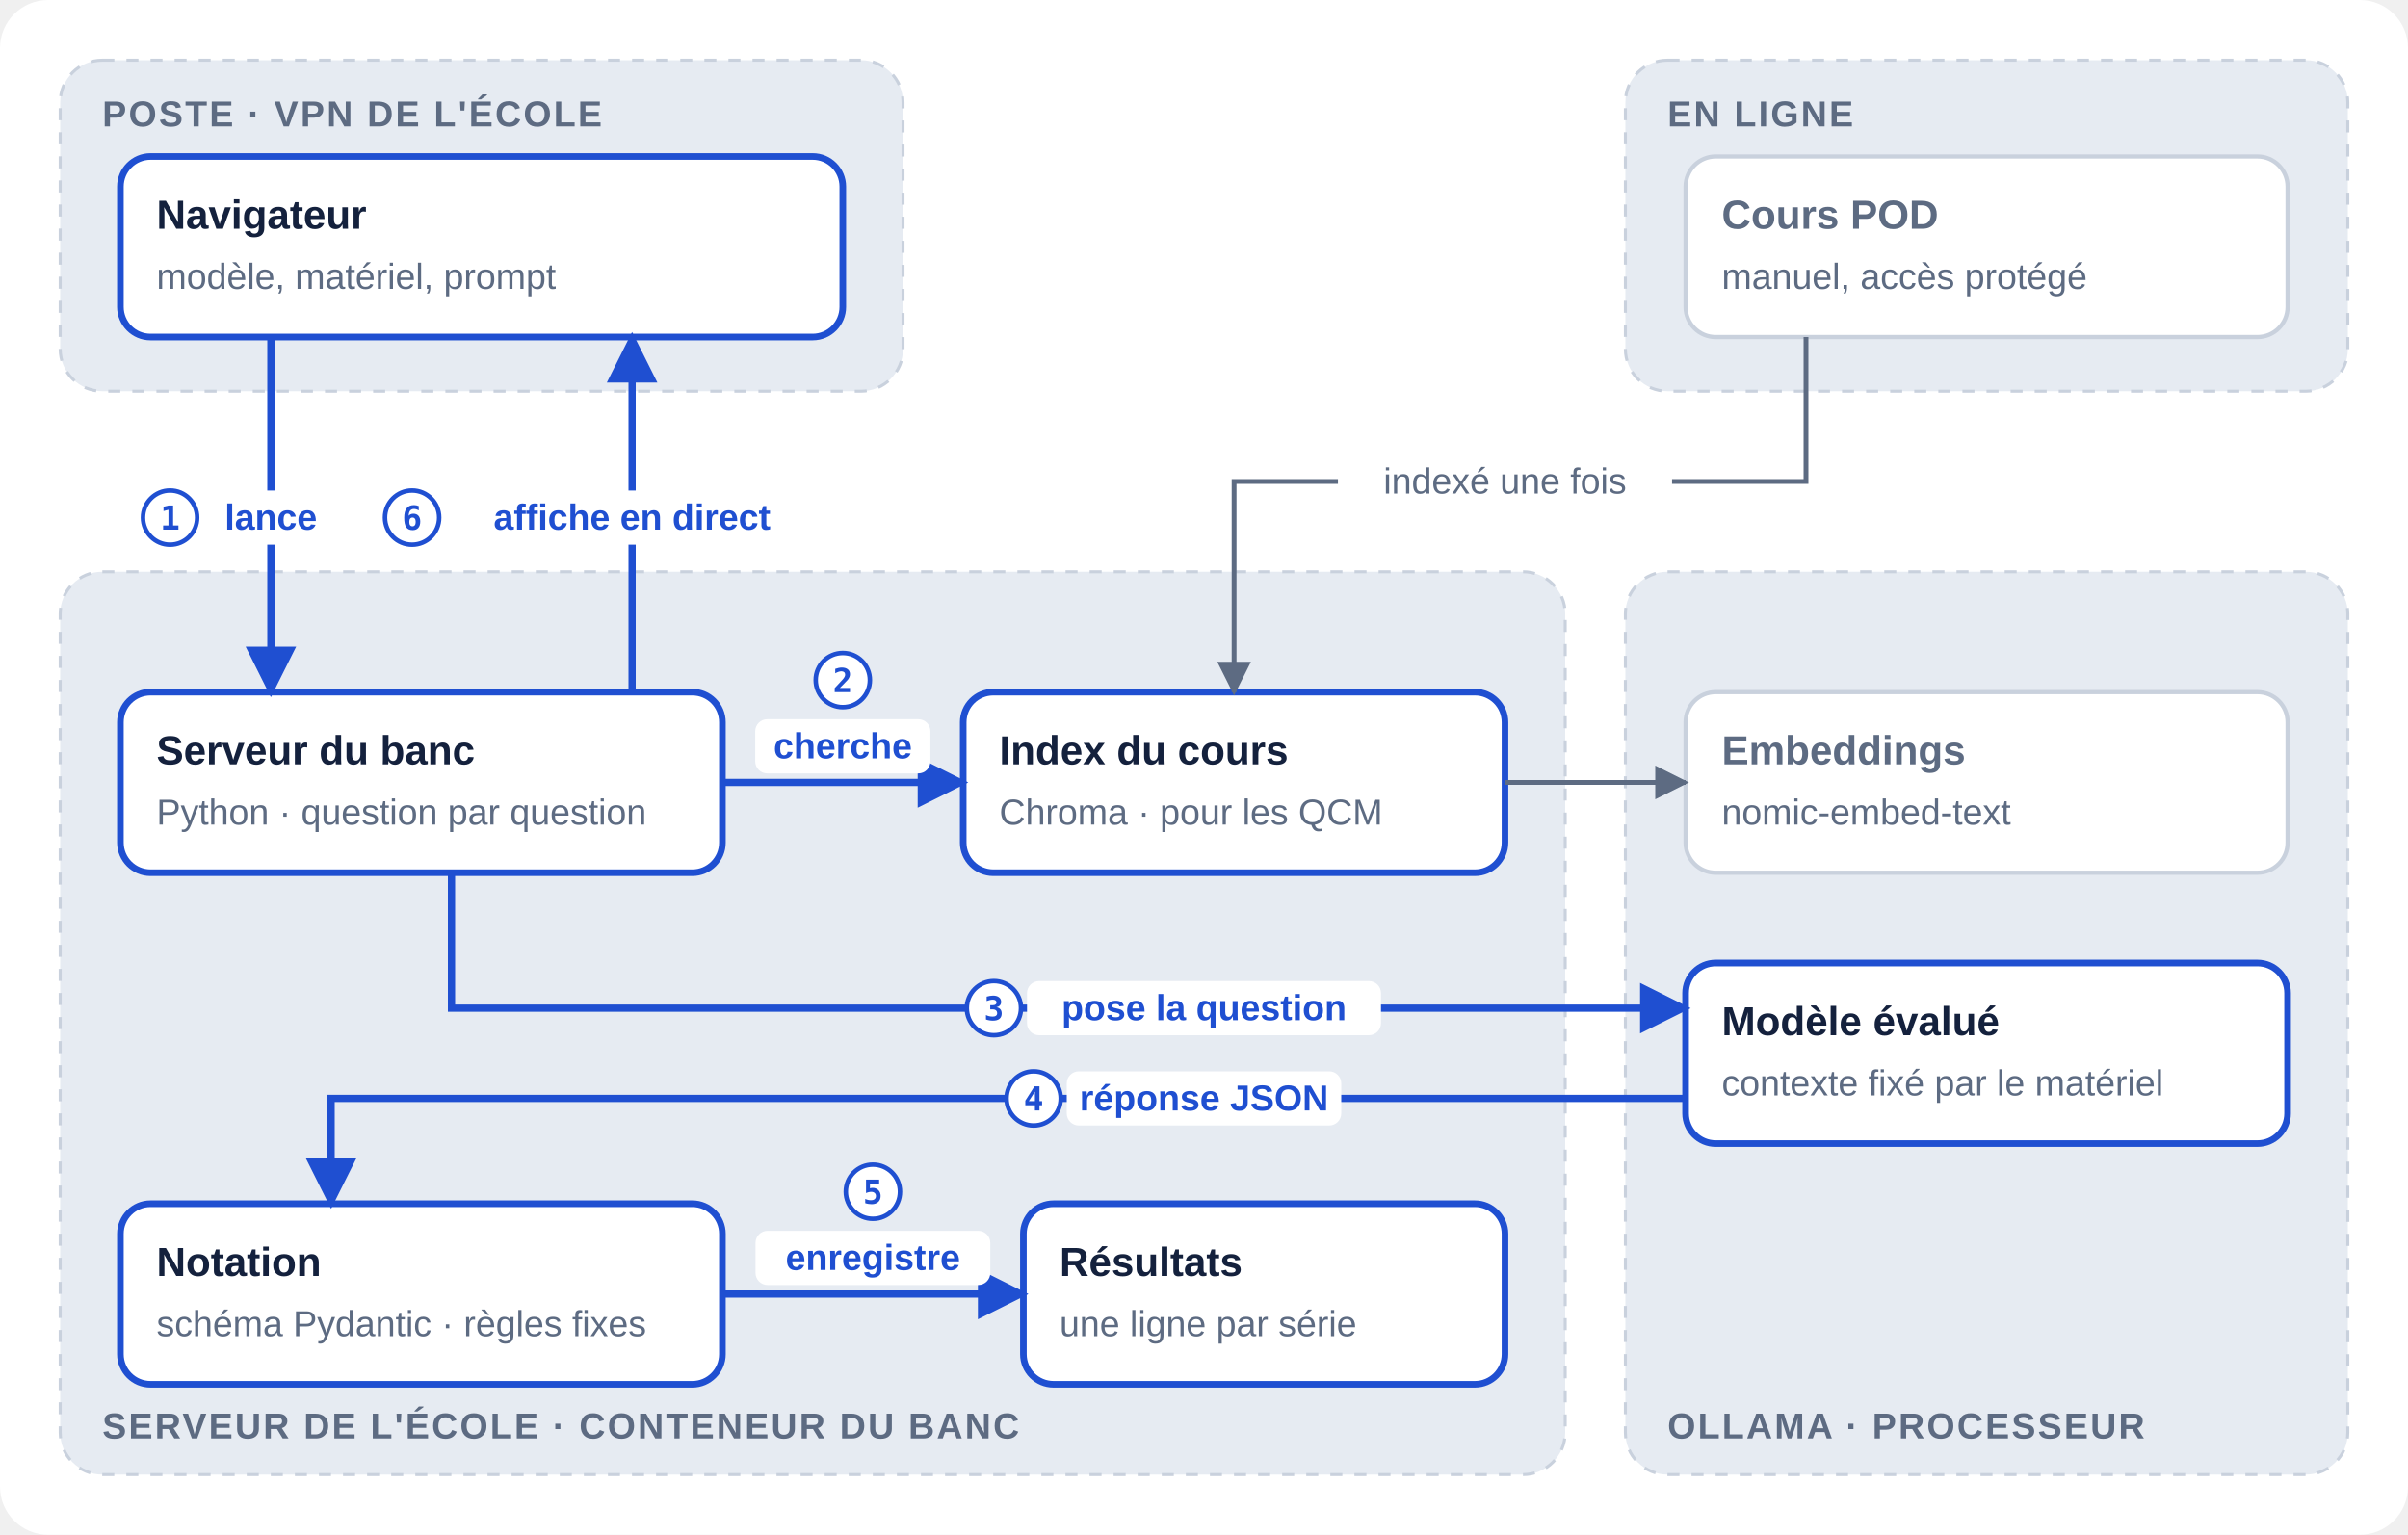
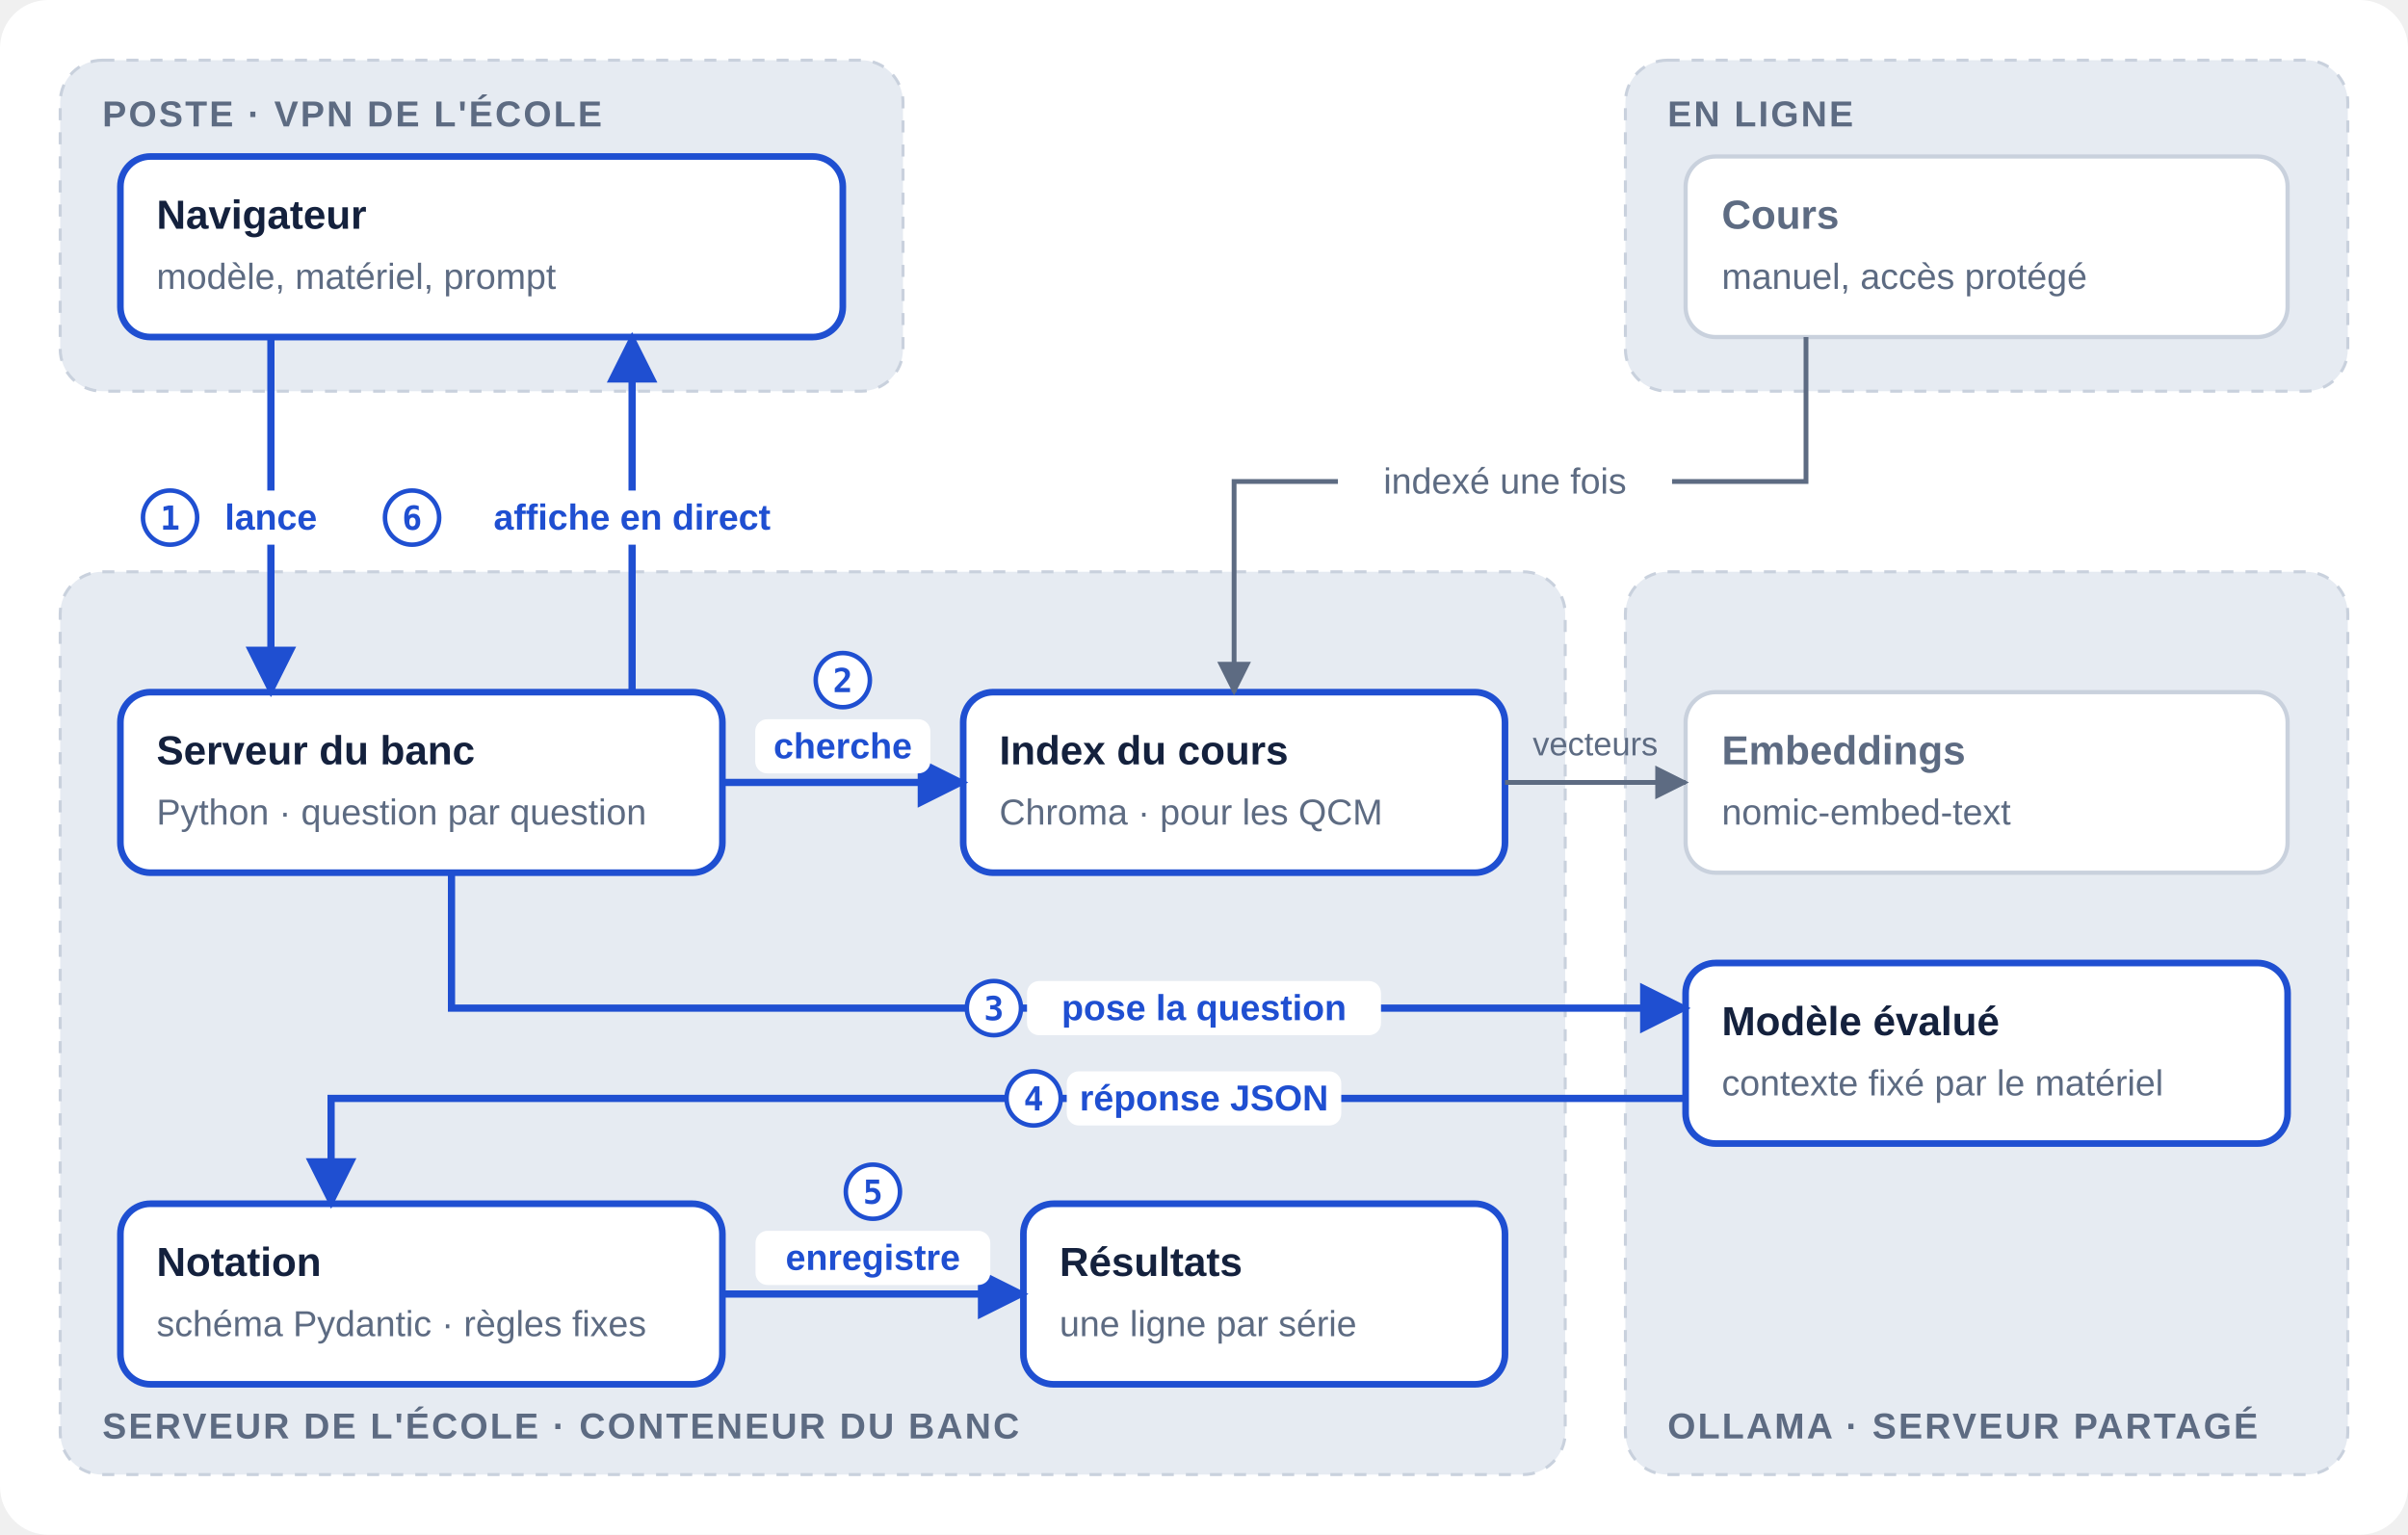
<svg xmlns="http://www.w3.org/2000/svg" viewBox="0 0 800 510" width="800" height="510" font-family="IBM Plex Sans, Segoe UI, Helvetica Neue, Arial, sans-serif" role="img" aria-label="Architecture du banc d'évaluation de petits modèles">
  <defs>
    <marker id="m" viewBox="0 0 10 10" refX="9" refY="5" markerWidth="7" markerHeight="7" orient="auto-start-reverse">
      <path d="M0 0L10 5L0 10z" fill="#5d6b82" />
    </marker>
    <marker id="a" viewBox="0 0 10 10" refX="9" refY="5" markerWidth="7" markerHeight="7" orient="auto-start-reverse">
      <path d="M0 0L10 5L0 10z" fill="#1f4fd1" />
    </marker>
  </defs>
  <rect width="800" height="510" rx="16" fill="#ffffff" />
  <rect x="20" y="20" width="280" height="110" rx="14" fill="#e6ebf2" stroke="#c9d1dd" stroke-dasharray="4 4" />
  <text x="34" y="42" fill="#5d6b82" font-size="12" font-weight="600" letter-spacing=".72">POSTE · VPN DE L'ÉCOLE</text>
  <rect x="540" y="20" width="240" height="110" rx="14" fill="#e6ebf2" stroke="#c9d1dd" stroke-dasharray="4 4" />
  <text x="554" y="42" fill="#5d6b82" font-size="12" font-weight="600" letter-spacing=".72">EN LIGNE</text>
  <rect x="20" y="190" width="500" height="300" rx="14" fill="#e6ebf2" stroke="#c9d1dd" stroke-dasharray="4 4" />
  <text x="34" y="478" fill="#5d6b82" font-size="12" font-weight="600" letter-spacing=".72">SERVEUR DE L'ÉCOLE · CONTENEUR DU BANC</text>
  <rect x="540" y="190" width="240" height="300" rx="14" fill="#e6ebf2" stroke="#c9d1dd" stroke-dasharray="4 4" />
-   <text x="554" y="478" fill="#5d6b82" font-size="12" font-weight="600" letter-spacing=".72">OLLAMA · PROCESSEUR</text>
+   <text x="554" y="478" fill="#5d6b82" font-size="12" font-weight="600" letter-spacing=".72">OLLAMA · SERVEUR PARTAGÉ</text>
  <rect x="40" y="52" width="240" height="60" rx="10" fill="#fff" stroke="#1f4fd1" stroke-width="2.2" />
  <text x="52" y="76" fill="#14213d" font-size="13.5" font-weight="600">Navigateur</text>
  <text x="52" y="96" fill="#5d6b82" font-size="12">modèle, matériel, prompt</text>
  <rect x="560" y="52" width="200" height="60" rx="10" fill="#fff" stroke="#c9d1dd" stroke-width="1.4" />
-   <text x="572" y="76" fill="#5d6b82" font-size="13.5" font-weight="600">Cours POD</text>
+   <text x="572" y="76" fill="#5d6b82" font-size="13.5" font-weight="600">Cours</text>
  <text x="572" y="96" fill="#5d6b82" font-size="12">manuel, accès protégé</text>
  <rect x="40" y="230" width="200" height="60" rx="10" fill="#fff" stroke="#1f4fd1" stroke-width="2.2" />
  <text x="52" y="254" fill="#14213d" font-size="13.5" font-weight="600">Serveur du banc</text>
  <text x="52" y="274" fill="#5d6b82" font-size="12">Python · question par question</text>
  <rect x="320" y="230" width="180" height="60" rx="10" fill="#fff" stroke="#1f4fd1" stroke-width="2.2" />
  <text x="332" y="254" fill="#14213d" font-size="13.5" font-weight="600">Index du cours</text>
  <text x="332" y="274" fill="#5d6b82" font-size="12">Chroma · pour les QCM</text>
  <rect x="40" y="400" width="200" height="60" rx="10" fill="#fff" stroke="#1f4fd1" stroke-width="2.2" />
  <text x="52" y="424" fill="#14213d" font-size="13.5" font-weight="600">Notation</text>
  <text x="52" y="444" fill="#5d6b82" font-size="12">schéma Pydantic · règles fixes</text>
  <rect x="340" y="400" width="160" height="60" rx="10" fill="#fff" stroke="#1f4fd1" stroke-width="2.2" />
  <text x="352" y="424" fill="#14213d" font-size="13.5" font-weight="600">Résultats</text>
  <text x="352" y="444" fill="#5d6b82" font-size="12">une ligne par série</text>
  <rect x="560" y="230" width="200" height="60" rx="10" fill="#fff" stroke="#c9d1dd" stroke-width="1.4" />
  <text x="572" y="254" fill="#5d6b82" font-size="13.5" font-weight="600">Embeddings</text>
  <text x="572" y="274" fill="#5d6b82" font-size="12">nomic-embed-text</text>
  <rect x="560" y="320" width="200" height="60" rx="10" fill="#fff" stroke="#1f4fd1" stroke-width="2.2" />
  <text x="572" y="344" fill="#14213d" font-size="13.5" font-weight="600">Modèle évalué</text>
  <text x="572" y="364" fill="#5d6b82" font-size="12">contexte fixé par le matériel</text>
  <path d="M90 112L90 230" fill="none" stroke="#1f4fd1" stroke-width="2.4" marker-end="url(#a)" />
  <rect x="67.5" y="163" width="45.0" height="18" rx="4" fill="#fff" />
  <text x="90" y="176" text-anchor="middle" fill="#1f4fd1" font-size="12" font-weight="600">lance</text>
  <circle cx="56.5" cy="172" r="9" fill="#fff" stroke="#1f4fd1" stroke-width="1.5" />
  <text x="56.5" y="176" text-anchor="middle" fill="#1f4fd1" font-size="11" font-weight="700" font-family="IBM Plex Mono, Consolas, monospace">1</text>
  <path d="M240 260L320 260" fill="none" stroke="#1f4fd1" stroke-width="2.4" marker-end="url(#a)" />
  <rect x="250.9" y="239" width="58.2" height="18" rx="4" fill="#fff" />
  <text x="280" y="252" text-anchor="middle" fill="#1f4fd1" font-size="12" font-weight="600">cherche</text>
  <circle cx="280.0" cy="226" r="9" fill="#fff" stroke="#1f4fd1" stroke-width="1.5" />
  <text x="280.0" y="230" text-anchor="middle" fill="#1f4fd1" font-size="11" font-weight="700" font-family="IBM Plex Mono, Consolas, monospace">2</text>
  <path d="M150 290L150 335L560 335" fill="none" stroke="#1f4fd1" stroke-width="2.4" marker-end="url(#a)" />
  <rect x="341.2" y="326" width="117.6" height="18" rx="4" fill="#fff" />
  <text x="400" y="339" text-anchor="middle" fill="#1f4fd1" font-size="12" font-weight="600">pose la question</text>
  <circle cx="330.2" cy="335" r="9" fill="#fff" stroke="#1f4fd1" stroke-width="1.5" />
  <text x="330.2" y="339" text-anchor="middle" fill="#1f4fd1" font-size="11" font-weight="700" font-family="IBM Plex Mono, Consolas, monospace">3</text>
  <path d="M560 365L110 365L110 400" fill="none" stroke="#1f4fd1" stroke-width="2.4" marker-end="url(#a)" />
  <rect x="354.4" y="356" width="91.2" height="18" rx="4" fill="#fff" />
  <text x="400" y="369" text-anchor="middle" fill="#1f4fd1" font-size="12" font-weight="600">réponse JSON</text>
  <circle cx="343.4" cy="365" r="9" fill="#fff" stroke="#1f4fd1" stroke-width="1.5" />
  <text x="343.4" y="369" text-anchor="middle" fill="#1f4fd1" font-size="11" font-weight="700" font-family="IBM Plex Mono, Consolas, monospace">4</text>
  <path d="M240 430L340 430" fill="none" stroke="#1f4fd1" stroke-width="2.4" marker-end="url(#a)" />
  <rect x="251.0" y="409" width="78.0" height="18" rx="4" fill="#fff" />
  <text x="290" y="422" text-anchor="middle" fill="#1f4fd1" font-size="12" font-weight="600">enregistre</text>
  <circle cx="290.0" cy="396" r="9" fill="#fff" stroke="#1f4fd1" stroke-width="1.5" />
  <text x="290.0" y="400" text-anchor="middle" fill="#1f4fd1" font-size="11" font-weight="700" font-family="IBM Plex Mono, Consolas, monospace">5</text>
  <path d="M210 230L210 112" fill="none" stroke="#1f4fd1" stroke-width="2.4" marker-end="url(#a)" />
  <rect x="147.9" y="163" width="124.2" height="18" rx="4" fill="#fff" />
  <text x="210" y="176" text-anchor="middle" fill="#1f4fd1" font-size="12" font-weight="600">affiche en direct</text>
  <circle cx="136.9" cy="172" r="9" fill="#fff" stroke="#1f4fd1" stroke-width="1.5" />
  <text x="136.9" y="176" text-anchor="middle" fill="#1f4fd1" font-size="11" font-weight="700" font-family="IBM Plex Mono, Consolas, monospace">6</text>
  <path d="M600 112L600 160L410 160L410 230" fill="none" stroke="#5d6b82" stroke-width="1.6" marker-end="url(#m)" />
  <rect x="444.5" y="151" width="111.0" height="18" rx="4" fill="#fff" />
  <text x="500" y="164" text-anchor="middle" fill="#5d6b82" font-size="12" font-weight="400">indexé une fois</text>
  <path d="M500 260L560 260" fill="none" stroke="#5d6b82" stroke-width="1.6" marker-end="url(#m)" />
+   <text x="530" y="251" text-anchor="middle" fill="#5d6b82" font-size="11">vecteurs</text>
</svg>
